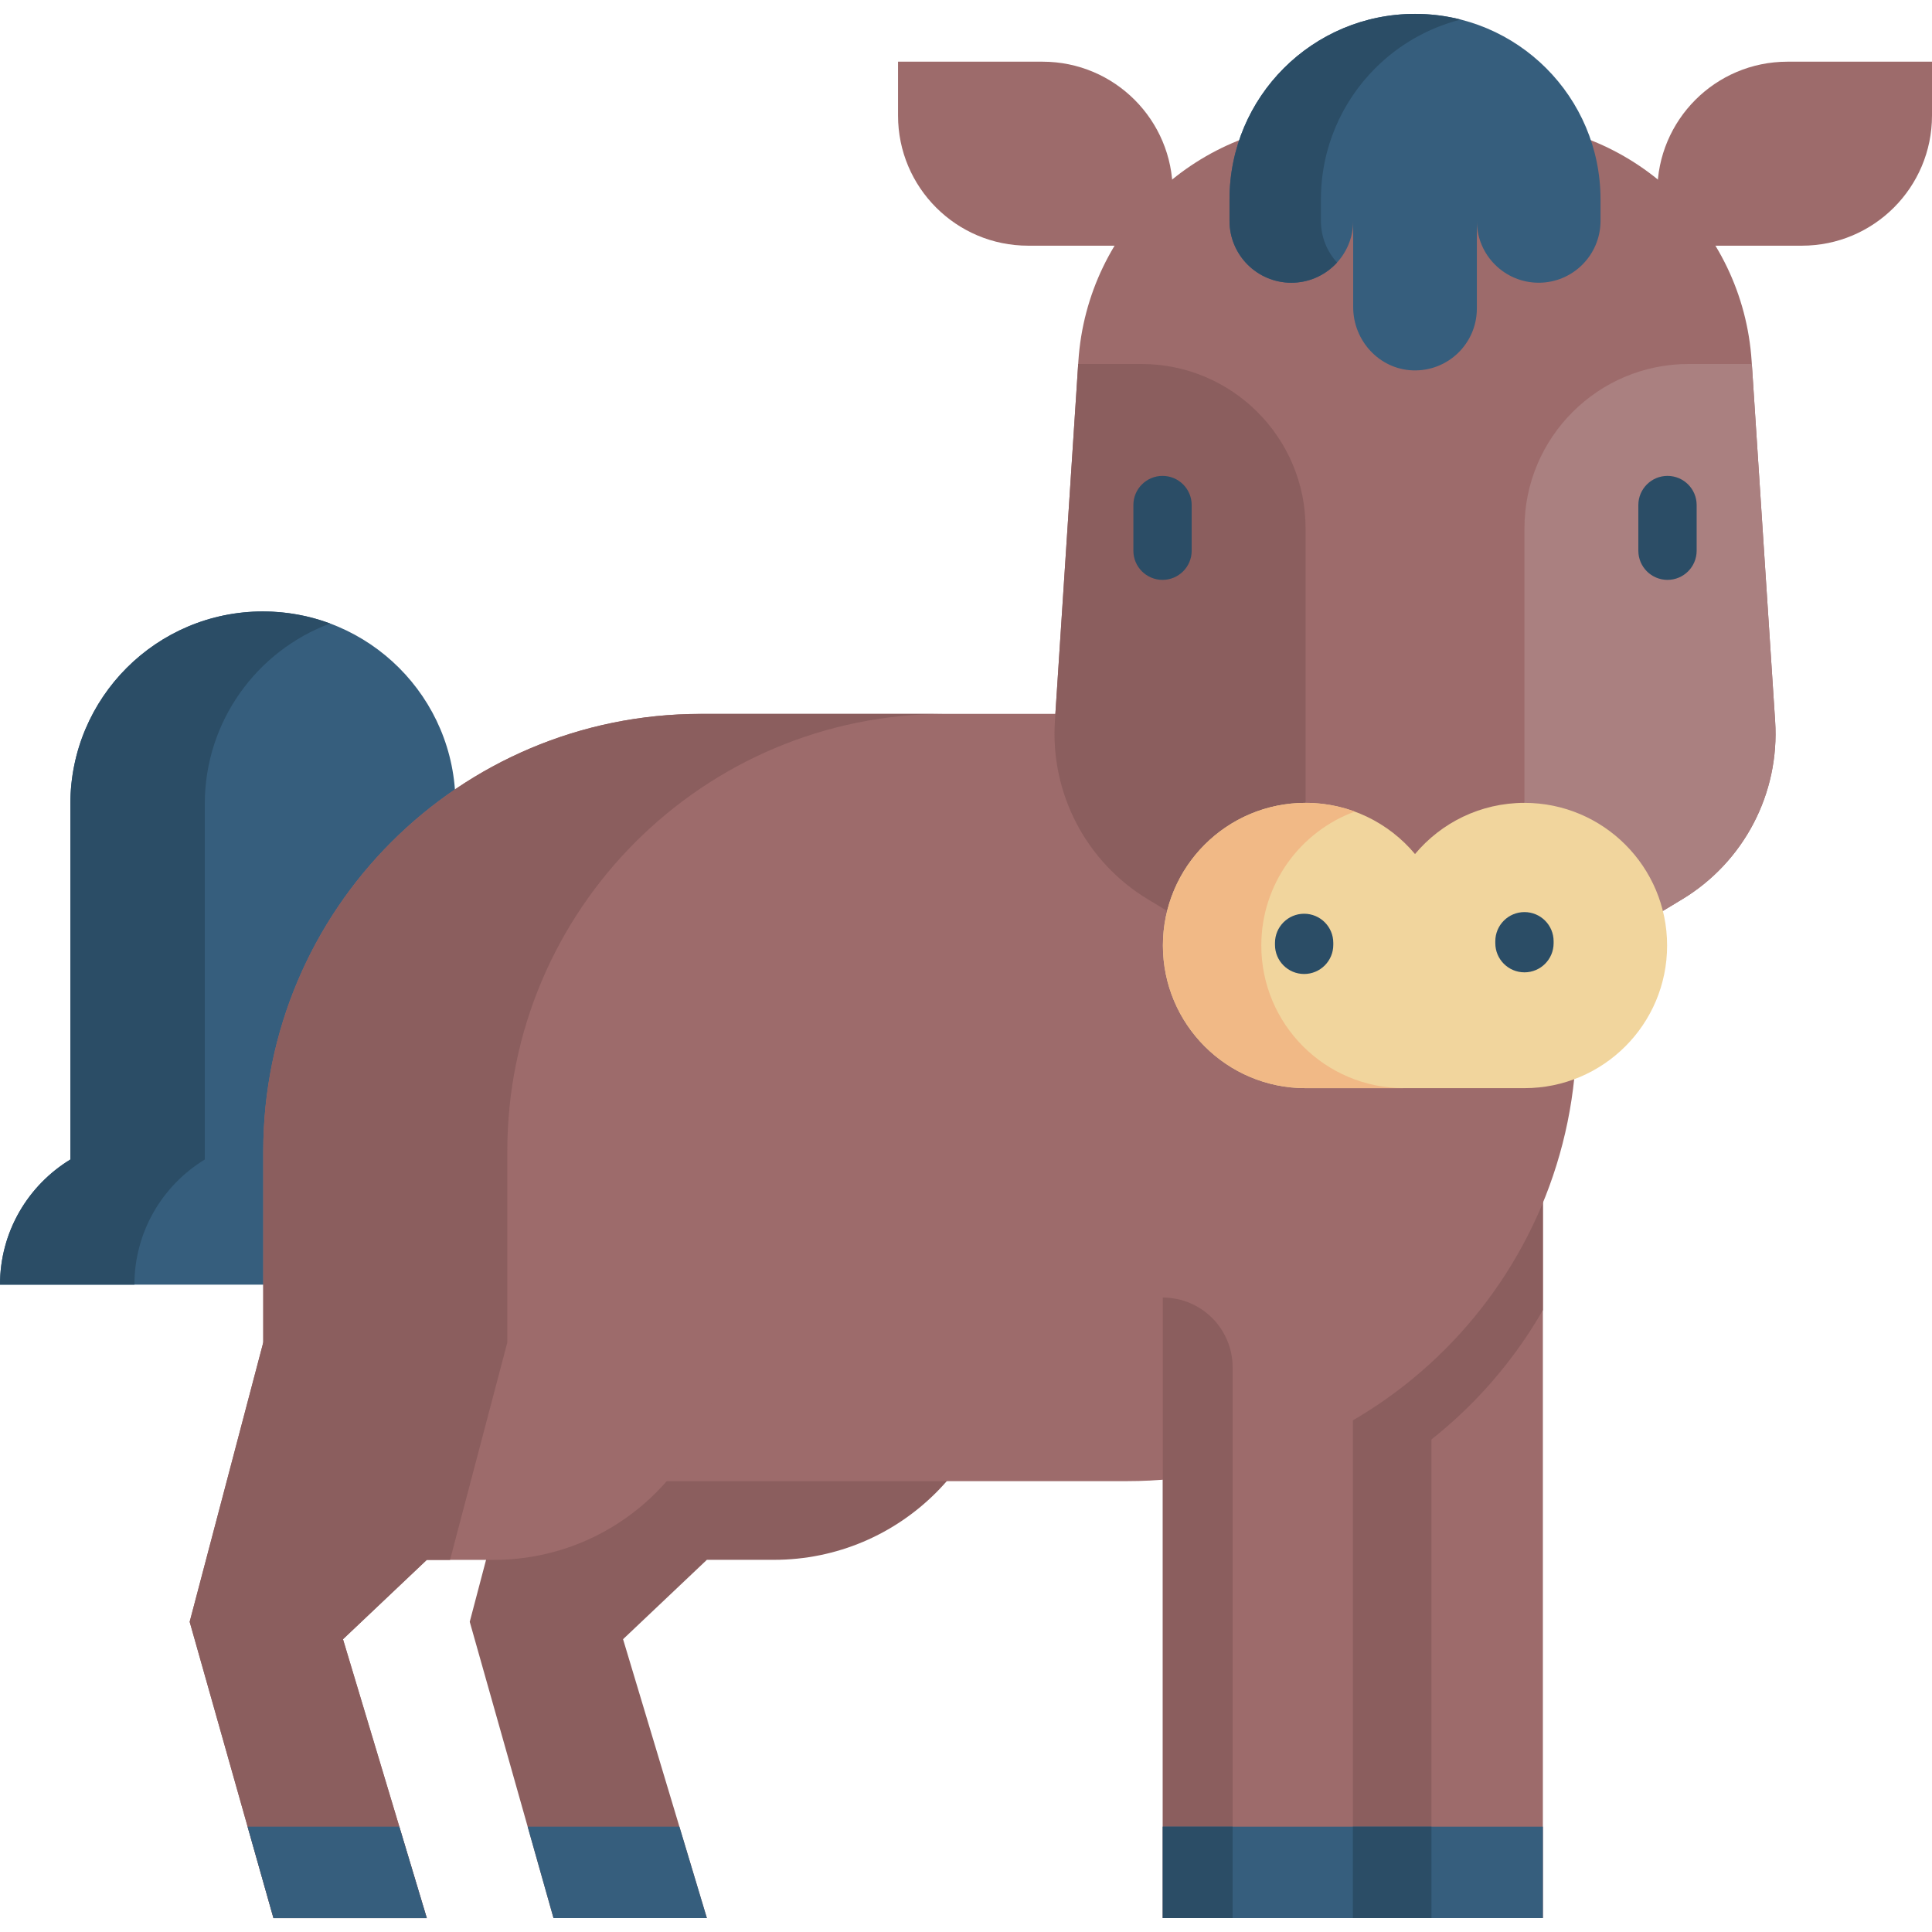
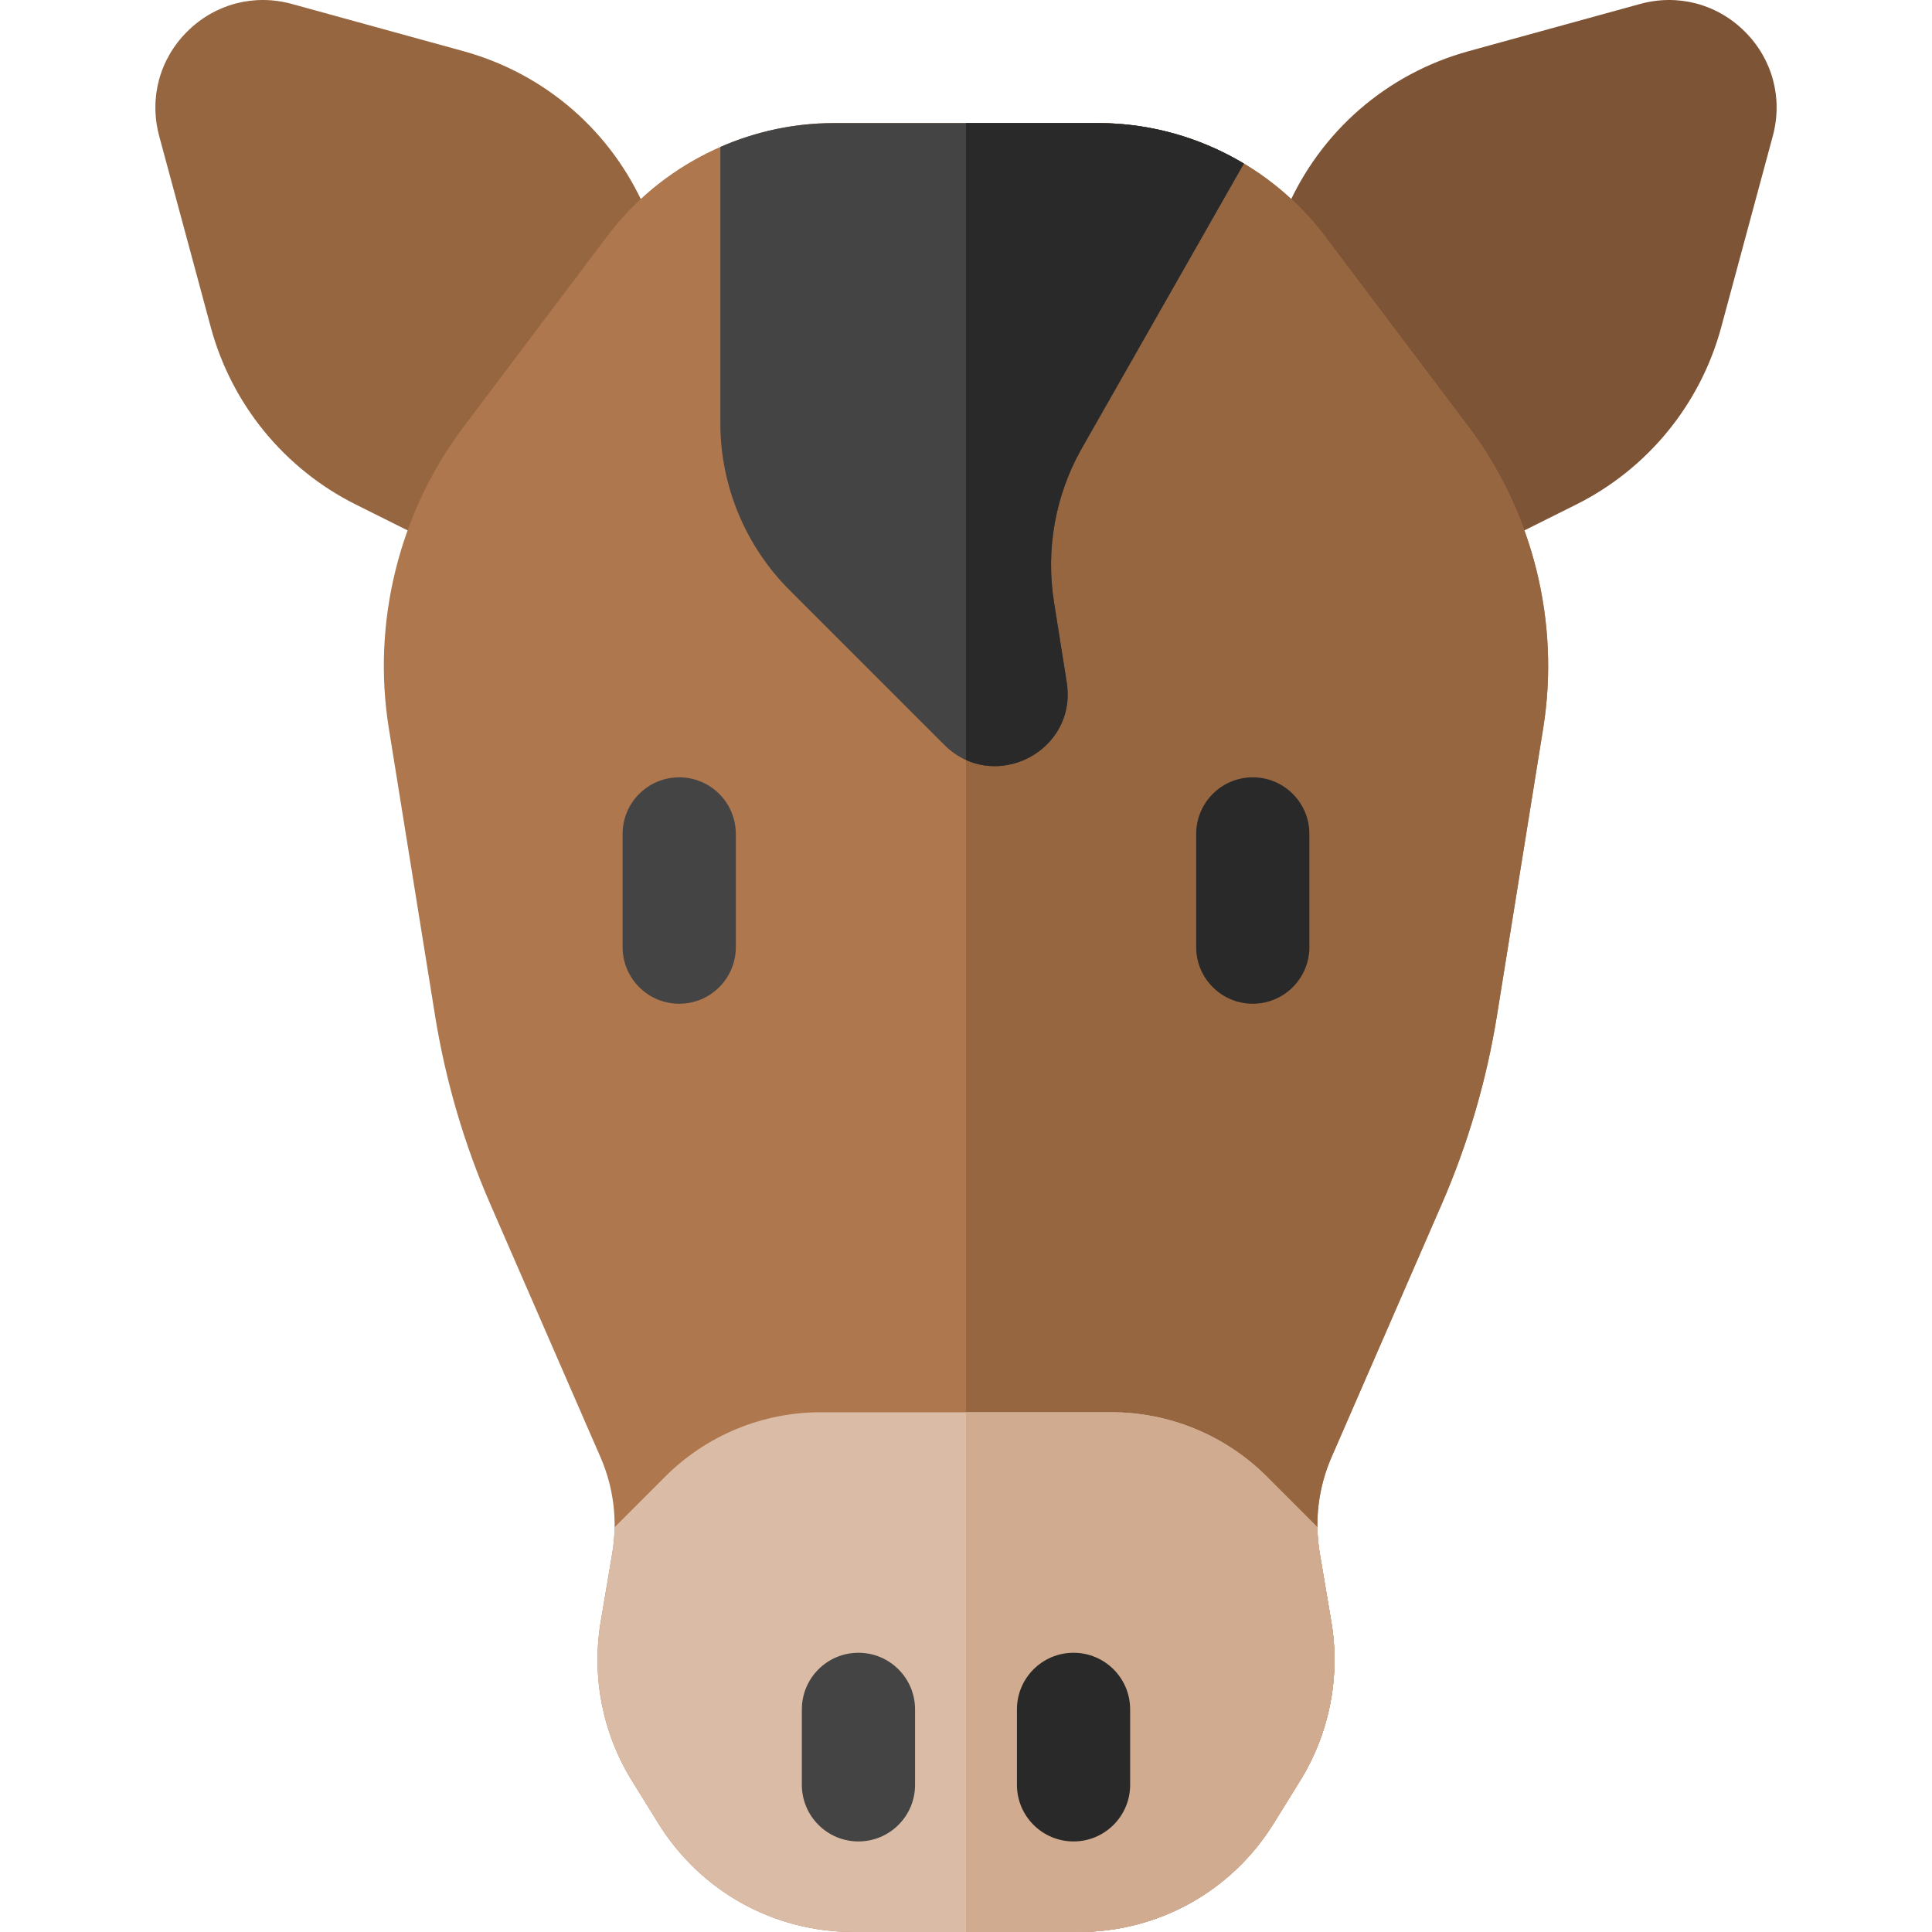
<svg xmlns="http://www.w3.org/2000/svg" id="Capa_1" enable-background="new 0 0 512 512" height="512" viewBox="0 0 512 512" width="512">
  <g>
-     <path d="m69.675 162.042c-28.183 0-51.029 22.846-51.029 51.029v94.212c-11.18 6.81-18.645 19.113-18.645 33.161h120.703v-127.373c0-28.183-22.846-51.029-51.029-51.029z" fill="#365e7d" />
-     <path d="m87.493 165.231c-19.409 7.232-33.223 25.919-33.223 47.831v94.22c-11.177 6.81-18.646 19.11-18.646 33.161h-35.624c0-14.052 7.469-26.352 18.646-33.161v-94.22c0-28.176 22.849-51.025 51.025-51.025 6.264.001 12.269 1.134 17.822 3.194z" fill="#2b4d66" />
-     <path d="m265.849 345.512v7.108c0 33.553-27.207 60.75-60.76 60.75h-17.76l-22.211 21.036 14.927 49.675 7.283 24.23h-40.641l-6.851-24.23-15.35-54.29 22.2-84.279c0-32.904 26.682-59.575 59.586-59.575 32.895 0 59.577 26.671 59.577 59.575z" fill="#8b5e5e" />
-     <path d="m408.879 306.664v201.648h-50.355v-186.02z" fill="#9d6b6b" />
-     <path d="m408.879 306.664v40.527c-11.693 20.387-29.247 36.994-50.355 47.512v-72.411z" fill="#8b5e5e" />
-     <path d="m350.297 322.288h29.055v186.019h-29.055z" fill="#8b5e5e" />
-     <path d="m69.769 392.516h228.894c65.819 0 119.176-53.357 119.176-119.176v-84.154h-232.125c-64.035 0-115.945 51.91-115.945 115.945z" fill="#9d6b6b" />
-     <g fill="#9d6b6b">
-       <path d="m512 16.349h-38.311c-19.046 0-34.486 15.44-34.486 34.486v14.275h38.311c19.046 0 34.486-15.44 34.486-34.486z" />
-       <path d="m237.987 16.349h38.311c19.046 0 34.486 15.44 34.486 34.486v14.275h-38.311c-19.046 0-34.486-15.44-34.486-34.486z" />
-     </g>
-     <path d="m425.467 250.569 20.274-12.216c16.411-9.889 25.935-28.107 24.687-47.227l-6.224-95.414c-2.323-35.609-31.882-63.303-67.567-63.303h-43.289c-35.684 0-65.244 27.694-67.567 63.303l-6.224 95.414c-1.247 19.12 8.276 37.338 24.687 47.227l20.274 12.216" fill="#9d6b6b" />
-     <path d="m345.991 139.978v72.789l-.381 37.802h-21.091l-20.275-12.216c-16.409-9.884-25.93-28.105-24.686-47.227l6.175-94.665h16.741c24.033 0 43.517 19.484 43.517 43.517z" fill="#8b5e5e" />
-     <path d="m403.999 139.975v72.789l.381 37.802h21.091l20.275-12.216c16.409-9.884 25.93-28.105 24.686-47.227l-6.175-94.665h-16.741c-24.033 0-43.517 19.484-43.517 43.517z" fill="#aa8080" />
    <g>
-       <path d="m308.082 153.672c-4.267 0-7.726-3.459-7.726-7.726v-12.103c0-4.267 3.459-7.726 7.726-7.726s7.726 3.459 7.726 7.726v12.103c.001 4.267-3.458 7.726-7.726 7.726z" fill="#2b4d66" />
+       <path d="m129.531 149.531c-2.279 0-4.571-.519-6.695-1.579l-28.531-14.238c-18.922-9.442-32.934-26.567-38.442-46.984l-13.674-50.676c-2.705-10.025.075-20.383 7.436-27.706 7.36-7.322 17.732-10.05 27.742-7.295l45.396 12.494c21.745 5.984 39.357 21.286 48.32 41.981l15.713 36.281c2.629 6.071.971 13.147-4.083 17.418l-43.498 36.761c-2.763 2.336-6.209 3.543-9.684 3.543z" fill="#966641" />
    </g>
    <g>
-       <path d="m441.904 153.672c-4.267 0-7.726-3.459-7.726-7.726v-12.103c0-4.267 3.459-7.726 7.726-7.726s7.726 3.459 7.726 7.726v12.103c0 4.267-3.459 7.726-7.726 7.726z" fill="#2b4d66" />
+       <path d="m382.469 149.531c-3.477 0-6.921-1.207-9.686-3.543l-43.498-36.761c-5.053-4.271-6.711-11.347-4.082-17.418l15.714-36.281c8.963-20.695 26.575-35.997 48.319-41.981l45.396-12.494c10.012-2.755 20.382-.027 27.743 7.296 7.36 7.324 10.14 17.681 7.434 27.706l-13.671 50.675c-5.509 20.417-19.521 37.543-38.443 46.985l-28.531 14.237c-2.124 1.061-4.417 1.579-6.695 1.579z" fill="#7e5436" />
    </g>
-     <path d="m403.998 212.765c-11.653 0-22.07 5.276-29.005 13.565-6.935-8.289-17.352-13.565-29.005-13.565-20.878 0-37.804 16.925-37.804 37.804s16.925 37.804 37.804 37.804h58.009c20.879 0 37.804-16.925 37.804-37.804.001-20.879-16.925-37.804-37.803-37.804z" fill="#f1d59d" />
-     <path d="m372.062 288.371h-26.068c-20.881 0-37.809-16.928-37.809-37.803 0-20.881 16.928-37.802 37.809-37.802 4.586 0 8.97.817 13.034 2.306-14.458 5.312-24.768 19.195-24.768 35.496 0 20.875 16.921 37.803 37.802 37.803z" fill="#f1b986" />
-     <path d="m325.833 52.838v5.7c0 9.05 7.337 16.387 16.387 16.387 9.05 0 16.387-7.337 16.387-16.387v22.846c0 8.885 6.909 16.453 15.789 16.769 9.323.331 16.984-7.128 16.984-16.376v-23.239c0 9.05 7.337 16.387 16.387 16.387 9.05 0 16.387-7.337 16.387-16.387v-5.7c0-27.15-22.01-49.16-49.16-49.16-27.151 0-49.161 22.01-49.161 49.16z" fill="#365e7d" />
-     <path d="m350.06 52.841v5.697c0 4.253 1.619 8.126 4.271 11.038-.169.187-.344.369-.526.55-2.966 2.966-7.063 4.803-11.588 4.803-9.05 0-16.385-7.34-16.385-16.391v-5.697c0-13.575 5.504-25.864 14.397-34.763 8.899-8.893 21.188-14.397 34.763-14.397 4.181 0 8.235.52 12.113 1.504-8.706 2.205-16.493 6.736-22.65 12.893-8.891 8.899-14.395 21.187-14.395 34.763z" fill="#2b4d66" />
-     <path d="m132.051 285.935c-32.903 0-59.576 26.673-59.576 59.576l-22.208 84.279 22.208 78.517h40.635l-22.208-73.899 22.208-21.033h17.763c33.554 0 60.754-27.201 60.754-60.754v-7.11c0-32.903-26.673-59.576-59.576-59.576z" fill="#9d6b6b" />
-     <path d="m250.375 189.192c-64.026 0-115.937 51.911-115.937 115.947v50.654l-15.175 57.597h-6.161l-22.211 21.026 14.927 49.665 7.283 24.24h-40.63l-6.861-24.24-15.35-54.28 19.501-74.008v-50.654c0-64.036 51.911-115.947 115.947-115.947z" fill="#8b5e5e" />
-     <path d="m403.998 257.68c-4.267 0-7.726-3.459-7.726-7.726v-.515c0-4.267 3.459-7.726 7.726-7.726s7.726 3.459 7.726 7.726v.515c0 4.267-3.459 7.726-7.726 7.726z" fill="#2b4d66" />
-     <path d="m345.61 258.117c-4.267 0-7.726-3.459-7.726-7.726v-.515c0-4.267 3.459-7.726 7.726-7.726s7.726 3.459 7.726 7.726v.515c.001 4.266-3.459 7.726-7.726 7.726z" fill="#2b4d66" />
-     <path d="m308.158 343.874h50.366v164.437h-50.366z" fill="#9d6b6b" />
-     <path d="m308.16 508.307h18.499v-145.938c0-10.217-8.282-18.499-18.499-18.499z" fill="#8b5e5e" />
-     <g fill="#365e7d">
-       <path d="m105.82 484.082 7.284 24.24h-40.631l-6.861-24.24z" />
-       <path d="m180.045 484.082 7.283 24.23h-40.64l-6.851-24.23z" />
-       <path d="m308.158 484.082h100.721v24.23h-100.721z" />
+     <g>
+       <path d="m285.766 512h-59.531c-21.249 0-40.617-10.784-51.809-28.847l-6.938-11.198c-7.817-12.616-10.76-27.623-8.287-42.257l3.048-18.044c1.46-8.642.382-17.456-3.117-25.49l-29.17-66.982c-6.963-15.989-11.898-32.827-14.67-50.046l-12.254-76.148c-4.515-28.061 2.705-57.171 19.81-79.867l38.146-50.618c14.1-18.71 36.505-29.881 59.934-29.881h70.145c23.429 0 45.834 11.17 59.935 29.881l38.146 50.619c17.104 22.697 24.323 51.807 19.809 79.866l-12.254 76.147c-2.771 17.221-7.707 34.059-14.671 50.047l-29.168 66.982c-3.5 8.035-4.578 16.85-3.118 25.49l3.049 18.045c2.474 14.632-.47 29.639-8.286 42.255l-6.94 11.2c-11.193 18.063-30.561 28.846-51.809 28.846z" fill="#ae774e" />
    </g>
-     <path d="m308.158 484.082h18.501v24.23h-18.501z" fill="#2b4d66" />
-     <path d="m358.518 484.082h20.834v24.23h-20.834z" fill="#2b4d66" />
+     <g>
+       <path d="m389.153 113.122-38.146-50.62c-14.101-18.71-36.506-29.881-59.935-29.881h-35.072v479.379h29.766c21.248 0 40.616-10.783 51.808-28.846l6.94-11.2c7.816-12.616 10.76-27.623 8.286-42.255l-3.049-18.045c-1.46-8.641-.382-17.455 3.118-25.49l29.168-66.982c6.964-15.988 11.899-32.826 14.671-50.047l12.254-76.147c4.515-28.059-2.705-57.169-19.809-79.866z" fill="#966641" />
+     </g>
+     <g>
+       <path d="m294.527 374.261h-77.054c-15.454 0-30.275 6.139-41.202 17.066l-13.4 13.4c-.031 2.309-.234 4.624-.623 6.927l-3.048 18.044c-2.473 14.634.47 29.641 8.287 42.257l6.938 11.198c11.193 18.063 30.561 28.847 51.81 28.847h59.531c21.248 0 40.616-10.783 51.808-28.846l6.94-11.2c7.816-12.616 10.76-27.623 8.286-42.255l-3.049-18.045c-.389-2.303-.592-4.618-.623-6.928l-13.399-13.399c-10.928-10.927-25.748-17.066-41.202-17.066z" fill="#dabba6" />
+     </g>
+     <g>
+       <path d="m352.8 429.699-3.049-18.045c-.389-2.303-.592-4.618-.623-6.928l-13.399-13.399c-10.927-10.927-25.748-17.066-41.202-17.066h-38.527v137.739h29.766c21.248 0 40.616-10.783 51.808-28.846l6.94-11.2c7.816-12.616 10.759-27.623 8.286-42.255z" fill="#d1ab8f" />
+     </g>
+     <path d="m329.639 43.346c-11.539-6.904-24.876-10.724-38.567-10.724h-70.145c-10.426 0-20.648 2.217-30.027 6.322v73.163c0 16.615 6.6 32.549 18.349 44.297l40.97 40.97c13.128 13.128 35.384 1.784 32.475-16.552l-3.38-21.308c-2.205-13.9.334-28.137 7.209-40.418z" fill="#444" />
+     <path d="m180 206c-8.284 0-15 6.716-15 15v30c0 8.284 6.716 15 15 15s15-6.716 15-15v-30c0-8.284-6.716-15-15-15z" fill="#444" />
+     <path d="m332 206c-8.284 0-15 6.716-15 15v30c0 8.284 6.716 15 15 15s15-6.716 15-15v-30c0-8.284-6.716-15-15-15z" fill="#292929" />
+     <path d="m227.5 438c-8.284 0-15 6.716-15 15v20c0 8.284 6.716 15 15 15s15-6.716 15-15v-20c0-8.284-6.716-15-15-15z" fill="#444" />
+     <path d="m284.5 438c-8.284 0-15 6.716-15 15v20c0 8.284 6.716 15 15 15s15-6.716 15-15v-20c0-8.284-6.716-15-15-15z" fill="#292929" />
+     <g>
+       <path d="m329.639 43.346c-11.539-6.904-24.876-10.724-38.567-10.724h-35.072v168.781c12.939 5.87 29.208-4.738 26.695-20.58l-3.38-21.308c-2.205-13.9.334-28.137 7.209-40.418z" fill="#292929" />
+     </g>
  </g>
</svg>
